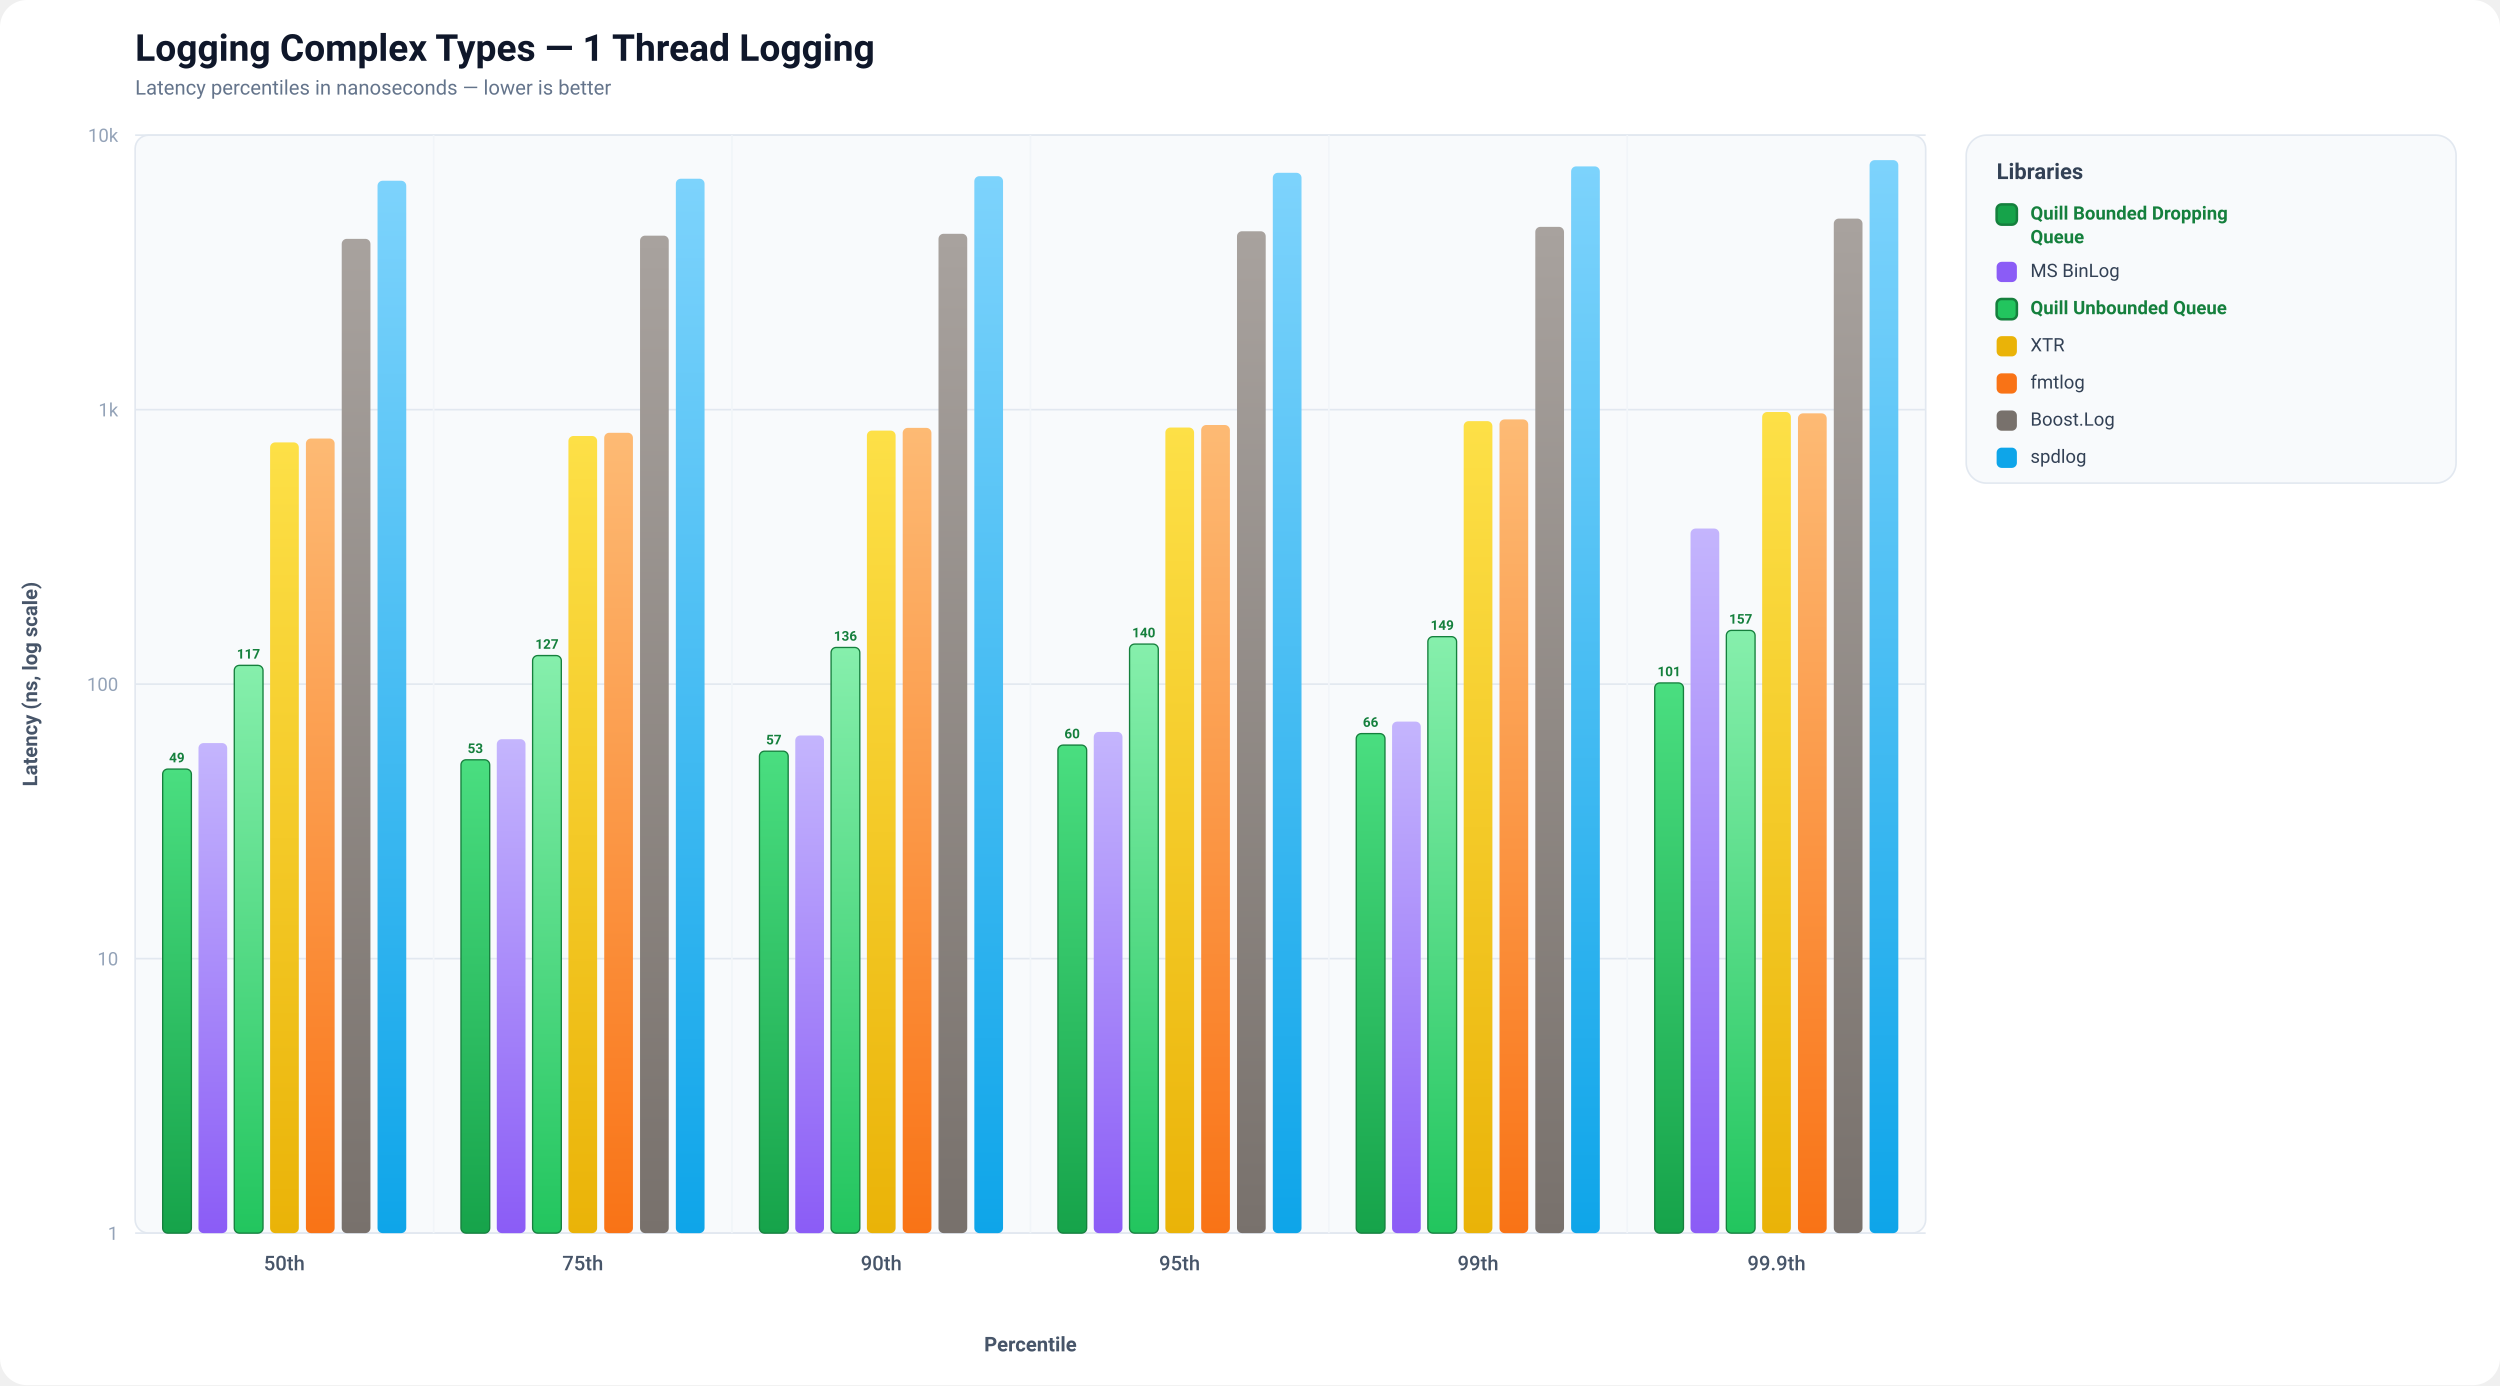
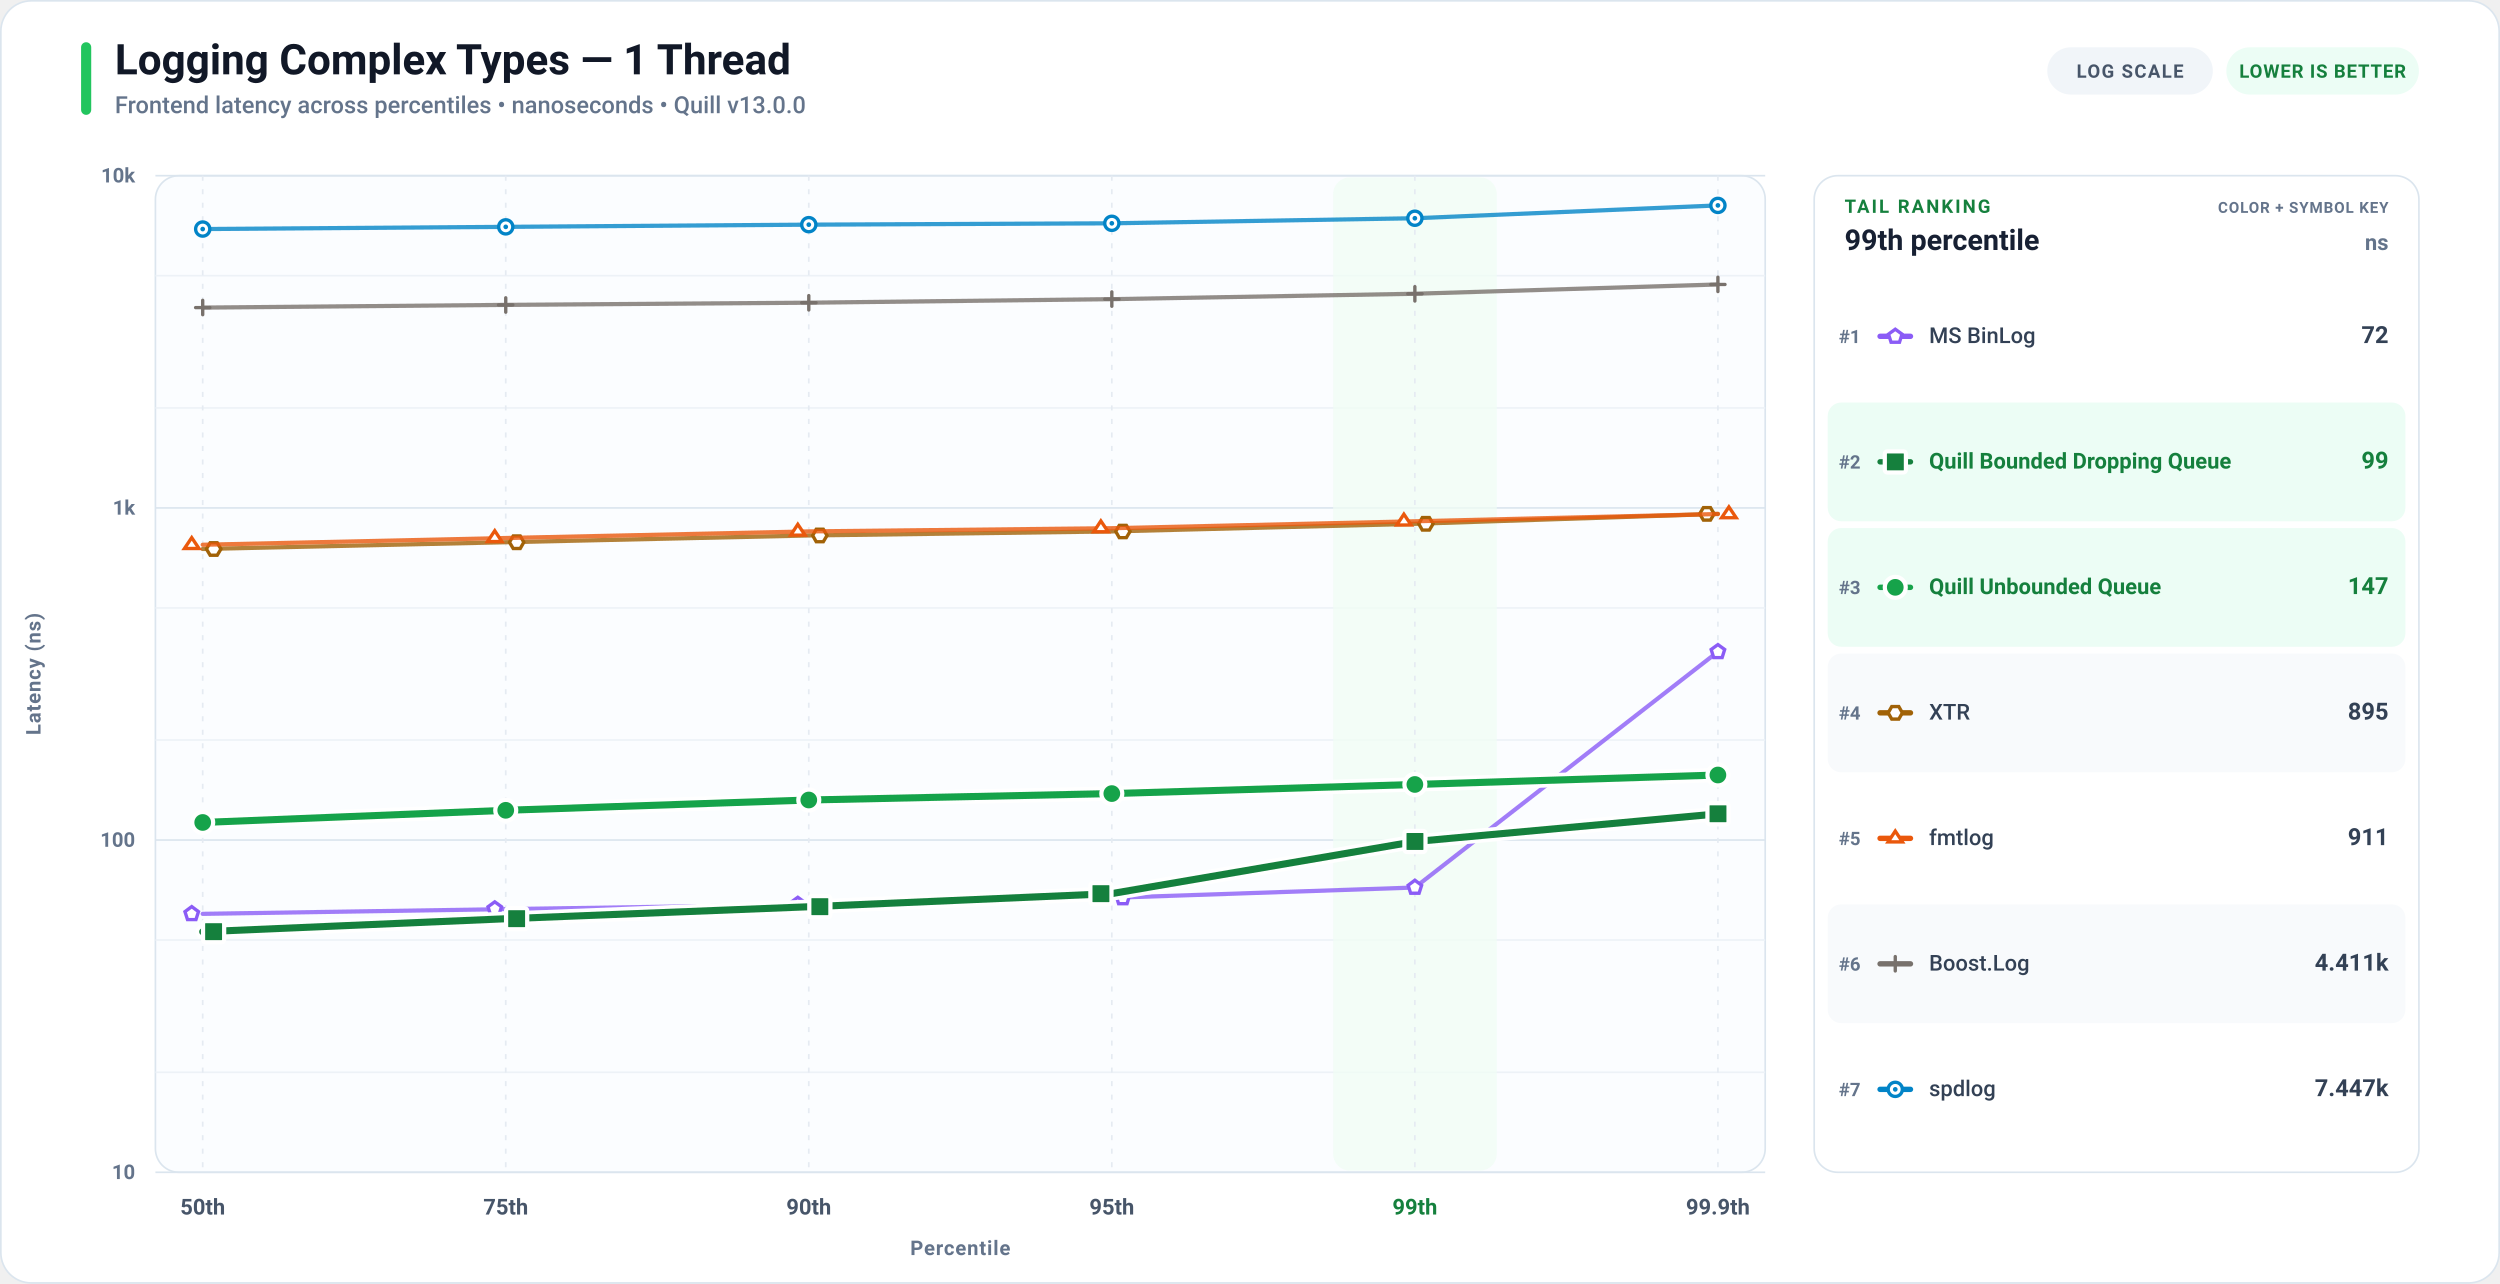
- <svg xmlns="http://www.w3.org/2000/svg" width="1480" height="820" viewBox="0 0 1480 820">
-   <defs>
-     <linearGradient id="grad_Quill_Bounded_Dropping_Queue" x1="0" y1="0" x2="0" y2="1">
-       <stop offset="0%" stop-color="#4ade80" />
-       <stop offset="100%" stop-color="#16a34a" />
-     </linearGradient>
-     <linearGradient id="grad_MS_BinLog" x1="0" y1="0" x2="0" y2="1">
-       <stop offset="0%" stop-color="#c4b5fd" />
-       <stop offset="100%" stop-color="#8b5cf6" />
-     </linearGradient>
-     <linearGradient id="grad_Quill_Unbounded_Queue" x1="0" y1="0" x2="0" y2="1">
-       <stop offset="0%" stop-color="#86efac" />
-       <stop offset="100%" stop-color="#22c55e" />
-     </linearGradient>
-     <linearGradient id="grad_XTR" x1="0" y1="0" x2="0" y2="1">
-       <stop offset="0%" stop-color="#fde047" />
-       <stop offset="100%" stop-color="#eab308" />
-     </linearGradient>
-     <linearGradient id="grad_fmtlog" x1="0" y1="0" x2="0" y2="1">
-       <stop offset="0%" stop-color="#fdba74" />
-       <stop offset="100%" stop-color="#f97316" />
-     </linearGradient>
-     <linearGradient id="grad_Boost_Log" x1="0" y1="0" x2="0" y2="1">
-       <stop offset="0%" stop-color="#a8a29e" />
-       <stop offset="100%" stop-color="#78716c" />
-     </linearGradient>
-     <linearGradient id="grad_spdlog" x1="0" y1="0" x2="0" y2="1">
-       <stop offset="0%" stop-color="#7dd3fc" />
-       <stop offset="100%" stop-color="#0ea5e9" />
-     </linearGradient>
-   </defs>
-   <rect width="100%" height="100%" fill="#ffffff" rx="16" />
-   <text x="80.0" y="36.0" font-family="-apple-system, BlinkMacSystemFont, Segoe UI, Roboto, Helvetica Neue, Arial, sans-serif" font-size="22" font-weight="700" text-anchor="start" fill="#0f172a">Logging Complex Types — 1 Thread Logging</text>
-   <text x="80.0" y="56.0" font-family="-apple-system, BlinkMacSystemFont, Segoe UI, Roboto, Helvetica Neue, Arial, sans-serif" font-size="12" font-weight="400" text-anchor="start" fill="#64748b">Latency percentiles in nanoseconds — lower is better</text>
-   <rect x="80" y="80" width="1060" height="650" rx="8" fill="#f8fafc" stroke="#e2e8f0" stroke-width="1" />
-   <line x1="80" y1="730.0" x2="1140" y2="730.0" stroke="#e2e8f0" stroke-width="1" />
-   <text x="70.0" y="734.0" font-family="-apple-system, BlinkMacSystemFont, Segoe UI, Roboto, Helvetica Neue, Arial, sans-serif" font-size="11" font-weight="400" text-anchor="end" fill="#94a3b8">1</text>
-   <line x1="80" y1="567.5" x2="1140" y2="567.5" stroke="#e2e8f0" stroke-width="1" />
-   <text x="70.0" y="571.5" font-family="-apple-system, BlinkMacSystemFont, Segoe UI, Roboto, Helvetica Neue, Arial, sans-serif" font-size="11" font-weight="400" text-anchor="end" fill="#94a3b8">10</text>
-   <line x1="80" y1="405.0" x2="1140" y2="405.0" stroke="#e2e8f0" stroke-width="1" />
-   <text x="70.0" y="409.0" font-family="-apple-system, BlinkMacSystemFont, Segoe UI, Roboto, Helvetica Neue, Arial, sans-serif" font-size="11" font-weight="400" text-anchor="end" fill="#94a3b8">100</text>
-   <line x1="80" y1="242.5" x2="1140" y2="242.5" stroke="#e2e8f0" stroke-width="1" />
-   <text x="70.0" y="246.5" font-family="-apple-system, BlinkMacSystemFont, Segoe UI, Roboto, Helvetica Neue, Arial, sans-serif" font-size="11" font-weight="400" text-anchor="end" fill="#94a3b8">1k</text>
-   <line x1="80" y1="80.0" x2="1140" y2="80.0" stroke="#e2e8f0" stroke-width="1" />
-   <text x="70.0" y="84.0" font-family="-apple-system, BlinkMacSystemFont, Segoe UI, Roboto, Helvetica Neue, Arial, sans-serif" font-size="11" font-weight="400" text-anchor="end" fill="#94a3b8">10k</text>
-   <text x="168.3" y="752.0" font-family="-apple-system, BlinkMacSystemFont, Segoe UI, Roboto, Helvetica Neue, Arial, sans-serif" font-size="12" font-weight="500" text-anchor="middle" fill="#475569">50th</text>
-   <rect x="96.3" y="455.3" width="17.0" height="274.7" rx="3" fill="url(#grad_Quill_Bounded_Dropping_Queue)" stroke="#15803d" stroke-width="0.8" />
-   <rect x="117.5" y="439.9" width="17.0" height="290.1" rx="3" fill="url(#grad_MS_BinLog)" />
-   <rect x="138.7" y="393.9" width="17.0" height="336.1" rx="3" fill="url(#grad_Quill_Unbounded_Queue)" stroke="#15803d" stroke-width="0.8" />
-   <rect x="159.9" y="261.9" width="17.0" height="468.1" rx="3" fill="url(#grad_XTR)" />
-   <rect x="181.1" y="259.6" width="17.0" height="470.4" rx="3" fill="url(#grad_fmtlog)" />
-   <rect x="202.3" y="141.4" width="17.0" height="588.6" rx="3" fill="url(#grad_Boost_Log)" />
-   <rect x="223.5" y="107.0" width="17.0" height="623.0" rx="3" fill="url(#grad_spdlog)" />
-   <line x1="256.7" y1="80" x2="256.7" y2="730" stroke="#f1f5f9" stroke-width="1" />
-   <text x="345.0" y="752.0" font-family="-apple-system, BlinkMacSystemFont, Segoe UI, Roboto, Helvetica Neue, Arial, sans-serif" font-size="12" font-weight="500" text-anchor="middle" fill="#475569">75th</text>
-   <rect x="272.9" y="449.8" width="17.0" height="280.2" rx="3" fill="url(#grad_Quill_Bounded_Dropping_Queue)" stroke="#15803d" stroke-width="0.8" />
-   <rect x="294.1" y="437.6" width="17.0" height="292.4" rx="3" fill="url(#grad_MS_BinLog)" />
-   <rect x="315.3" y="388.1" width="17.0" height="341.9" rx="3" fill="url(#grad_Quill_Unbounded_Queue)" stroke="#15803d" stroke-width="0.8" />
-   <rect x="336.5" y="258.1" width="17.0" height="471.9" rx="3" fill="url(#grad_XTR)" />
-   <rect x="357.7" y="256.2" width="17.0" height="473.8" rx="3" fill="url(#grad_fmtlog)" />
-   <rect x="378.9" y="139.5" width="17.0" height="590.5" rx="3" fill="url(#grad_Boost_Log)" />
-   <rect x="400.1" y="105.8" width="17.0" height="624.2" rx="3" fill="url(#grad_spdlog)" />
-   <line x1="433.3" y1="80" x2="433.3" y2="730" stroke="#f1f5f9" stroke-width="1" />
-   <text x="521.7" y="752.0" font-family="-apple-system, BlinkMacSystemFont, Segoe UI, Roboto, Helvetica Neue, Arial, sans-serif" font-size="12" font-weight="500" text-anchor="middle" fill="#475569">90th</text>
-   <rect x="449.6" y="444.7" width="17.0" height="285.3" rx="3" fill="url(#grad_Quill_Bounded_Dropping_Queue)" stroke="#15803d" stroke-width="0.8" />
-   <rect x="470.8" y="435.4" width="17.0" height="294.6" rx="3" fill="url(#grad_MS_BinLog)" />
-   <rect x="492.0" y="383.3" width="17.0" height="346.7" rx="3" fill="url(#grad_Quill_Unbounded_Queue)" stroke="#15803d" stroke-width="0.8" />
-   <rect x="513.2" y="254.9" width="17.0" height="475.1" rx="3" fill="url(#grad_XTR)" />
-   <rect x="534.4" y="253.3" width="17.0" height="476.7" rx="3" fill="url(#grad_fmtlog)" />
-   <rect x="555.6" y="138.4" width="17.0" height="591.6" rx="3" fill="url(#grad_Boost_Log)" />
-   <rect x="576.8" y="104.3" width="17.0" height="625.7" rx="3" fill="url(#grad_spdlog)" />
-   <line x1="610.0" y1="80" x2="610.0" y2="730" stroke="#f1f5f9" stroke-width="1" />
-   <text x="698.3" y="752.0" font-family="-apple-system, BlinkMacSystemFont, Segoe UI, Roboto, Helvetica Neue, Arial, sans-serif" font-size="12" font-weight="500" text-anchor="middle" fill="#475569">95th</text>
-   <rect x="626.3" y="441.1" width="17.0" height="288.9" rx="3" fill="url(#grad_Quill_Bounded_Dropping_Queue)" stroke="#15803d" stroke-width="0.8" />
-   <rect x="647.5" y="433.3" width="17.0" height="296.7" rx="3" fill="url(#grad_MS_BinLog)" />
-   <rect x="668.7" y="381.3" width="17.0" height="348.7" rx="3" fill="url(#grad_Quill_Unbounded_Queue)" stroke="#15803d" stroke-width="0.8" />
-   <rect x="689.9" y="253.1" width="17.0" height="476.9" rx="3" fill="url(#grad_XTR)" />
-   <rect x="711.1" y="251.6" width="17.0" height="478.4" rx="3" fill="url(#grad_fmtlog)" />
-   <rect x="732.3" y="136.9" width="17.0" height="593.1" rx="3" fill="url(#grad_Boost_Log)" />
-   <rect x="753.5" y="102.3" width="17.0" height="627.7" rx="3" fill="url(#grad_spdlog)" />
-   <line x1="786.7" y1="80" x2="786.7" y2="730" stroke="#f1f5f9" stroke-width="1" />
-   <text x="875.0" y="752.0" font-family="-apple-system, BlinkMacSystemFont, Segoe UI, Roboto, Helvetica Neue, Arial, sans-serif" font-size="12" font-weight="500" text-anchor="middle" fill="#475569">99th</text>
-   <rect x="802.9" y="434.3" width="17.0" height="295.7" rx="3" fill="url(#grad_Quill_Bounded_Dropping_Queue)" stroke="#15803d" stroke-width="0.8" />
-   <rect x="824.1" y="427.2" width="17.0" height="302.8" rx="3" fill="url(#grad_MS_BinLog)" />
-   <rect x="845.3" y="376.9" width="17.0" height="353.1" rx="3" fill="url(#grad_Quill_Unbounded_Queue)" stroke="#15803d" stroke-width="0.8" />
-   <rect x="866.5" y="249.3" width="17.0" height="480.7" rx="3" fill="url(#grad_XTR)" />
-   <rect x="887.7" y="248.3" width="17.0" height="481.7" rx="3" fill="url(#grad_fmtlog)" />
-   <rect x="908.9" y="134.3" width="17.0" height="595.7" rx="3" fill="url(#grad_Boost_Log)" />
-   <rect x="930.1" y="98.5" width="17.0" height="631.5" rx="3" fill="url(#grad_spdlog)" />
-   <line x1="963.3" y1="80" x2="963.3" y2="730" stroke="#f1f5f9" stroke-width="1" />
-   <text x="1051.7" y="752.0" font-family="-apple-system, BlinkMacSystemFont, Segoe UI, Roboto, Helvetica Neue, Arial, sans-serif" font-size="12" font-weight="500" text-anchor="middle" fill="#475569">99.9th</text>
-   <rect x="979.6" y="404.3" width="17.0" height="325.7" rx="3" fill="url(#grad_Quill_Bounded_Dropping_Queue)" stroke="#15803d" stroke-width="0.8" />
-   <rect x="1000.8" y="312.9" width="17.0" height="417.1" rx="3" fill="url(#grad_MS_BinLog)" />
-   <rect x="1022.0" y="373.2" width="17.0" height="356.8" rx="3" fill="url(#grad_Quill_Unbounded_Queue)" stroke="#15803d" stroke-width="0.8" />
-   <rect x="1043.2" y="243.9" width="17.0" height="486.1" rx="3" fill="url(#grad_XTR)" />
-   <rect x="1064.4" y="244.7" width="17.0" height="485.3" rx="3" fill="url(#grad_fmtlog)" />
-   <rect x="1085.6" y="129.4" width="17.0" height="600.6" rx="3" fill="url(#grad_Boost_Log)" />
-   <rect x="1106.8" y="94.8" width="17.0" height="635.2" rx="3" fill="url(#grad_spdlog)" />
-   <text x="104.7" y="451.3" font-family="-apple-system, BlinkMacSystemFont, Segoe UI, Roboto, Helvetica Neue, Arial, sans-serif" font-size="8" font-weight="700" text-anchor="middle" fill="#15803d">49</text>
-   <text x="147.1" y="389.9" font-family="-apple-system, BlinkMacSystemFont, Segoe UI, Roboto, Helvetica Neue, Arial, sans-serif" font-size="8" font-weight="700" text-anchor="middle" fill="#15803d">117</text>
-   <text x="281.4" y="445.8" font-family="-apple-system, BlinkMacSystemFont, Segoe UI, Roboto, Helvetica Neue, Arial, sans-serif" font-size="8" font-weight="700" text-anchor="middle" fill="#15803d">53</text>
-   <text x="323.8" y="384.1" font-family="-apple-system, BlinkMacSystemFont, Segoe UI, Roboto, Helvetica Neue, Arial, sans-serif" font-size="8" font-weight="700" text-anchor="middle" fill="#15803d">127</text>
-   <text x="458.1" y="440.7" font-family="-apple-system, BlinkMacSystemFont, Segoe UI, Roboto, Helvetica Neue, Arial, sans-serif" font-size="8" font-weight="700" text-anchor="middle" fill="#15803d">57</text>
-   <text x="500.5" y="379.3" font-family="-apple-system, BlinkMacSystemFont, Segoe UI, Roboto, Helvetica Neue, Arial, sans-serif" font-size="8" font-weight="700" text-anchor="middle" fill="#15803d">136</text>
-   <text x="634.7" y="437.1" font-family="-apple-system, BlinkMacSystemFont, Segoe UI, Roboto, Helvetica Neue, Arial, sans-serif" font-size="8" font-weight="700" text-anchor="middle" fill="#15803d">60</text>
-   <text x="677.1" y="377.3" font-family="-apple-system, BlinkMacSystemFont, Segoe UI, Roboto, Helvetica Neue, Arial, sans-serif" font-size="8" font-weight="700" text-anchor="middle" fill="#15803d">140</text>
-   <text x="811.4" y="430.3" font-family="-apple-system, BlinkMacSystemFont, Segoe UI, Roboto, Helvetica Neue, Arial, sans-serif" font-size="8" font-weight="700" text-anchor="middle" fill="#15803d">66</text>
-   <text x="853.8" y="372.9" font-family="-apple-system, BlinkMacSystemFont, Segoe UI, Roboto, Helvetica Neue, Arial, sans-serif" font-size="8" font-weight="700" text-anchor="middle" fill="#15803d">149</text>
-   <text x="988.1" y="400.3" font-family="-apple-system, BlinkMacSystemFont, Segoe UI, Roboto, Helvetica Neue, Arial, sans-serif" font-size="8" font-weight="700" text-anchor="middle" fill="#15803d">101</text>
-   <text x="1030.5" y="369.2" font-family="-apple-system, BlinkMacSystemFont, Segoe UI, Roboto, Helvetica Neue, Arial, sans-serif" font-size="8" font-weight="700" text-anchor="middle" fill="#15803d">157</text>
-   <text x="610.0" y="800.0" font-family="-apple-system, BlinkMacSystemFont, Segoe UI, Roboto, Helvetica Neue, Arial, sans-serif" font-size="12" font-weight="600" text-anchor="middle" fill="#475569">Percentile</text>
-   <text x="22.0" y="405.0" font-family="-apple-system, BlinkMacSystemFont, Segoe UI, Roboto, Helvetica Neue, Arial, sans-serif" font-size="12" font-weight="600" text-anchor="middle" fill="#475569" transform="rotate(-90 22 405.0)">Latency (ns, log scale)</text>
-   <rect x="1164.0" y="80.0" width="290" height="206" rx="12" fill="#f8fafc" stroke="#e2e8f0" stroke-width="1" />
-   <text x="1182.0" y="106.0" font-family="-apple-system, BlinkMacSystemFont, Segoe UI, Roboto, Helvetica Neue, Arial, sans-serif" font-size="13" font-weight="700" text-anchor="start" fill="#334155">Libraries</text>
-   <rect x="1182.0" y="121.0" width="12" height="12" rx="3" fill="#16a34a" stroke="#15803d" stroke-width="1.5" />
-   <text x="1202.0" y="130.0" font-family="-apple-system, BlinkMacSystemFont, Segoe UI, Roboto, Helvetica Neue, Arial, sans-serif" font-size="11" font-weight="600" text-anchor="start" fill="#15803d">Quill Bounded Dropping</text>
-   <text x="1202.0" y="144.0" font-family="-apple-system, BlinkMacSystemFont, Segoe UI, Roboto, Helvetica Neue, Arial, sans-serif" font-size="11" font-weight="600" text-anchor="start" fill="#15803d">Queue</text>
-   <rect x="1182.0" y="155.0" width="12" height="12" rx="3" fill="#8b5cf6" />
-   <text x="1202.0" y="164.0" font-family="-apple-system, BlinkMacSystemFont, Segoe UI, Roboto, Helvetica Neue, Arial, sans-serif" font-size="11" font-weight="400" text-anchor="start" fill="#334155">MS BinLog</text>
-   <rect x="1182.0" y="177.0" width="12" height="12" rx="3" fill="#22c55e" stroke="#15803d" stroke-width="1.5" />
-   <text x="1202.0" y="186.0" font-family="-apple-system, BlinkMacSystemFont, Segoe UI, Roboto, Helvetica Neue, Arial, sans-serif" font-size="11" font-weight="600" text-anchor="start" fill="#15803d">Quill Unbounded Queue</text>
-   <rect x="1182.0" y="199.0" width="12" height="12" rx="3" fill="#eab308" />
-   <text x="1202.0" y="208.0" font-family="-apple-system, BlinkMacSystemFont, Segoe UI, Roboto, Helvetica Neue, Arial, sans-serif" font-size="11" font-weight="400" text-anchor="start" fill="#334155">XTR</text>
-   <rect x="1182.0" y="221.0" width="12" height="12" rx="3" fill="#f97316" />
-   <text x="1202.0" y="230.0" font-family="-apple-system, BlinkMacSystemFont, Segoe UI, Roboto, Helvetica Neue, Arial, sans-serif" font-size="11" font-weight="400" text-anchor="start" fill="#334155">fmtlog</text>
-   <rect x="1182.0" y="243.0" width="12" height="12" rx="3" fill="#78716c" />
-   <text x="1202.0" y="252.0" font-family="-apple-system, BlinkMacSystemFont, Segoe UI, Roboto, Helvetica Neue, Arial, sans-serif" font-size="11" font-weight="400" text-anchor="start" fill="#334155">Boost.Log</text>
-   <rect x="1182.0" y="265.0" width="12" height="12" rx="3" fill="#0ea5e9" />
-   <text x="1202.0" y="274.0" font-family="-apple-system, BlinkMacSystemFont, Segoe UI, Roboto, Helvetica Neue, Arial, sans-serif" font-size="11" font-weight="400" text-anchor="start" fill="#334155">spdlog</text>
+ <svg xmlns="http://www.w3.org/2000/svg" width="1480" height="760" viewBox="0 0 1480 760" role="img" aria-labelledby="vector_1_thread_logging_title vector_1_thread_logging_desc">
+   <rect x="0.5" y="0.5" width="1479" height="759" rx="18" fill="#ffffff" stroke="#dbe5ee" />
+   <rect x="48" y="25" width="6" height="43" rx="3" fill="#22c55e" />
+   <text x="68.0" y="44.0" font-family="-apple-system, BlinkMacSystemFont, Segoe UI, Roboto, Helvetica Neue, Arial, sans-serif" font-size="25" font-weight="700" text-anchor="start" fill="#111827">Logging Complex Types — 1 Thread</text>
+   <text x="68.0" y="67.0" font-family="-apple-system, BlinkMacSystemFont, Segoe UI, Roboto, Helvetica Neue, Arial, sans-serif" font-size="14" font-weight="500" text-anchor="start" fill="#64748b">Frontend latency across percentiles • nanoseconds • Quill v13.0.0</text>
+   <rect x="1212" y="28" width="98" height="28" rx="14" fill="#f1f5f9" />
+   <text x="1261.0" y="46.0" font-family="-apple-system, BlinkMacSystemFont, Segoe UI, Roboto, Helvetica Neue, Arial, sans-serif" font-size="11" font-weight="700" text-anchor="middle" fill="#475569" letter-spacing="0.8">LOG SCALE</text>
+   <rect x="1318" y="28" width="114" height="28" rx="14" fill="#ecfdf5" />
+   <text x="1375.0" y="46.0" font-family="-apple-system, BlinkMacSystemFont, Segoe UI, Roboto, Helvetica Neue, Arial, sans-serif" font-size="11" font-weight="700" text-anchor="middle" fill="#15803d" letter-spacing="0.5">LOWER IS BETTER</text>
+   <rect x="92" y="104" width="953" height="590" rx="14" fill="#fbfdff" stroke="#dbe5ee" />
+   <line x1="92" y1="634.8" x2="1045" y2="634.8" stroke="#edf2f7" stroke-width="1" />
+   <line x1="92" y1="556.5" x2="1045" y2="556.5" stroke="#edf2f7" stroke-width="1" />
+   <line x1="92" y1="438.1" x2="1045" y2="438.1" stroke="#edf2f7" stroke-width="1" />
+   <line x1="92" y1="359.9" x2="1045" y2="359.9" stroke="#edf2f7" stroke-width="1" />
+   <line x1="92" y1="241.5" x2="1045" y2="241.5" stroke="#edf2f7" stroke-width="1" />
+   <line x1="92" y1="163.2" x2="1045" y2="163.2" stroke="#edf2f7" stroke-width="1" />
+   <line x1="92" y1="694.0" x2="1045" y2="694.0" stroke="#dbe5ee" stroke-width="1" />
+   <text x="80.0" y="698.0" font-family="-apple-system, BlinkMacSystemFont, Segoe UI, Roboto, Helvetica Neue, Arial, sans-serif" font-size="12" font-weight="600" text-anchor="end" fill="#64748b">10</text>
+   <line x1="92" y1="497.3" x2="1045" y2="497.3" stroke="#dbe5ee" stroke-width="1" />
+   <text x="80.0" y="501.3" font-family="-apple-system, BlinkMacSystemFont, Segoe UI, Roboto, Helvetica Neue, Arial, sans-serif" font-size="12" font-weight="600" text-anchor="end" fill="#64748b">100</text>
+   <line x1="92" y1="300.7" x2="1045" y2="300.7" stroke="#dbe5ee" stroke-width="1" />
+   <text x="80.0" y="304.7" font-family="-apple-system, BlinkMacSystemFont, Segoe UI, Roboto, Helvetica Neue, Arial, sans-serif" font-size="12" font-weight="600" text-anchor="end" fill="#64748b">1k</text>
+   <line x1="92" y1="104.0" x2="1045" y2="104.0" stroke="#dbe5ee" stroke-width="1" />
+   <text x="80.0" y="108.0" font-family="-apple-system, BlinkMacSystemFont, Segoe UI, Roboto, Helvetica Neue, Arial, sans-serif" font-size="12" font-weight="600" text-anchor="end" fill="#64748b">10k</text>
+   <rect x="789.2" y="105" width="96.9" height="588" rx="10" fill="#f0fdf4" opacity="0.72" />
+   <line x1="120.0" y1="104" x2="120.0" y2="694" stroke="#e5ebf2" stroke-width="1" stroke-dasharray="3 5" />
+   <text x="120.0" y="719.0" font-family="-apple-system, BlinkMacSystemFont, Segoe UI, Roboto, Helvetica Neue, Arial, sans-serif" font-size="13" font-weight="600" text-anchor="middle" fill="#475569">50th</text>
+   <line x1="299.4" y1="104" x2="299.4" y2="694" stroke="#e5ebf2" stroke-width="1" stroke-dasharray="3 5" />
+   <text x="299.4" y="719.0" font-family="-apple-system, BlinkMacSystemFont, Segoe UI, Roboto, Helvetica Neue, Arial, sans-serif" font-size="13" font-weight="600" text-anchor="middle" fill="#475569">75th</text>
+   <line x1="478.8" y1="104" x2="478.8" y2="694" stroke="#e5ebf2" stroke-width="1" stroke-dasharray="3 5" />
+   <text x="478.8" y="719.0" font-family="-apple-system, BlinkMacSystemFont, Segoe UI, Roboto, Helvetica Neue, Arial, sans-serif" font-size="13" font-weight="600" text-anchor="middle" fill="#475569">90th</text>
+   <line x1="658.2" y1="104" x2="658.2" y2="694" stroke="#e5ebf2" stroke-width="1" stroke-dasharray="3 5" />
+   <text x="658.2" y="719.0" font-family="-apple-system, BlinkMacSystemFont, Segoe UI, Roboto, Helvetica Neue, Arial, sans-serif" font-size="13" font-weight="600" text-anchor="middle" fill="#475569">95th</text>
+   <line x1="837.6" y1="104" x2="837.6" y2="694" stroke="#e5ebf2" stroke-width="1" stroke-dasharray="3 5" />
+   <text x="837.6" y="719.0" font-family="-apple-system, BlinkMacSystemFont, Segoe UI, Roboto, Helvetica Neue, Arial, sans-serif" font-size="13" font-weight="700" text-anchor="middle" fill="#15803d">99th</text>
+   <line x1="1017.0" y1="104" x2="1017.0" y2="694" stroke="#e5ebf2" stroke-width="1" stroke-dasharray="3 5" />
+   <text x="1017.0" y="719.0" font-family="-apple-system, BlinkMacSystemFont, Segoe UI, Roboto, Helvetica Neue, Arial, sans-serif" font-size="13" font-weight="600" text-anchor="middle" fill="#475569">99.9th</text>
+   <polyline points="120.0,541.0 299.4,538.2 478.8,535.5 658.2,531.5 837.6,525.4 1017.0,385.8" fill="none" stroke="#8b5cf6" stroke-width="2.5" opacity="0.8" stroke-linecap="round" stroke-linejoin="round" />
+   <polygon points="113.5,536.7 117.5,539.7 116.0,544.4 111.0,544.4 109.5,539.7" fill="#ffffff" stroke="#8b5cf6" stroke-width="2.0" />
+   <polygon points="292.9,533.9 296.9,536.8 295.4,541.6 290.4,541.6 288.9,536.8" fill="#ffffff" stroke="#8b5cf6" stroke-width="2.0" />
+   <polygon points="472.3,531.2 476.3,534.1 474.8,538.9 469.8,538.9 468.3,534.1" fill="#ffffff" stroke="#8b5cf6" stroke-width="2.0" />
+   <polygon points="664.7,527.3 668.7,530.2 667.2,535.0 662.2,535.0 660.7,530.2" fill="#ffffff" stroke="#8b5cf6" stroke-width="2.0" />
+   <polygon points="837.6,521.1 841.6,524.1 840.1,528.8 835.1,528.8 833.6,524.1" fill="#ffffff" stroke="#8b5cf6" stroke-width="2.0" />
+   <polygon points="1017.0,381.6 1021.0,384.5 1019.5,389.3 1014.5,389.3 1013.0,384.5" fill="#ffffff" stroke="#8b5cf6" stroke-width="2.0" />
+   <polyline points="120.0,325.0 299.4,321.0 478.8,317.0 658.2,314.6 837.6,310.1 1017.0,304.2" fill="none" stroke="#a16207" stroke-width="2.5" opacity="0.8" stroke-linecap="round" stroke-linejoin="round" />
+   <path d="M 122.2 325.0 L 124.4 321.3 L 128.6 321.3 L 130.8 325.0 L 128.6 328.7 L 124.4 328.7 Z" fill="#ffffff" stroke="#a16207" stroke-width="2.0" />
+   <path d="M 301.6 321.0 L 303.8 317.3 L 308.0 317.3 L 310.1 321.0 L 308.0 324.7 L 303.8 324.7 Z" fill="#ffffff" stroke="#a16207" stroke-width="2.0" />
+   <path d="M 481.1 317.0 L 483.2 313.3 L 487.4 313.3 L 489.6 317.0 L 487.4 320.7 L 483.2 320.7 Z" fill="#ffffff" stroke="#a16207" stroke-width="2.0" />
+   <path d="M 660.5 314.6 L 662.6 311.0 L 666.8 311.0 L 669.0 314.6 L 666.8 318.3 L 662.6 318.3 Z" fill="#ffffff" stroke="#a16207" stroke-width="2.0" />
+   <path d="M 839.9 310.1 L 842.0 306.4 L 846.2 306.4 L 848.4 310.1 L 846.2 313.8 L 842.0 313.8 Z" fill="#ffffff" stroke="#a16207" stroke-width="2.0" />
+   <path d="M 1006.2 304.2 L 1008.4 300.5 L 1012.6 300.5 L 1014.8 304.2 L 1012.6 307.9 L 1008.4 307.9 Z" fill="#ffffff" stroke="#a16207" stroke-width="2.0" />
+   <polyline points="120.0,322.5 299.4,318.5 478.8,314.6 658.2,312.7 837.6,308.6 1017.0,304.3" fill="none" stroke="#ea580c" stroke-width="2.5" opacity="0.8" stroke-linecap="round" stroke-linejoin="round" />
+   <path d="M 113.5 318.3 L 117.8 324.7 L 109.2 324.7 Z" fill="#ffffff" stroke="#ea580c" stroke-width="2.0" />
+   <path d="M 292.9 314.2 L 297.1 320.6 L 288.6 320.6 Z" fill="#ffffff" stroke="#ea580c" stroke-width="2.0" />
+   <path d="M 472.3 310.4 L 476.6 316.8 L 468.1 316.8 Z" fill="#ffffff" stroke="#ea580c" stroke-width="2.0" />
+   <path d="M 651.7 308.4 L 656.0 314.8 L 647.5 314.8 Z" fill="#ffffff" stroke="#ea580c" stroke-width="2.0" />
+   <path d="M 831.1 304.4 L 835.4 310.8 L 826.9 310.8 Z" fill="#ffffff" stroke="#ea580c" stroke-width="2.0" />
+   <path d="M 1023.5 300.1 L 1027.8 306.5 L 1019.2 306.5 Z" fill="#ffffff" stroke="#ea580c" stroke-width="2.0" />
+   <polyline points="120.0,182.1 299.4,180.5 478.8,179.2 658.2,177.1 837.6,173.9 1017.0,168.4" fill="none" stroke="#78716c" stroke-width="2.5" opacity="0.8" stroke-linecap="round" stroke-linejoin="round" />
+   <path d="M 115.8 182.1 L 124.2 182.1 M 120.0 177.8 L 120.0 186.3" fill="none" stroke="#78716c" stroke-width="2.0" stroke-linecap="round" />
+   <path d="M 295.1 180.5 L 303.6 180.5 M 299.4 176.3 L 299.4 184.8" fill="none" stroke="#78716c" stroke-width="2.0" stroke-linecap="round" />
+   <path d="M 474.6 179.2 L 483.1 179.2 M 478.8 175.0 L 478.8 183.5" fill="none" stroke="#78716c" stroke-width="2.0" stroke-linecap="round" />
+   <path d="M 654.0 177.1 L 662.5 177.1 M 658.2 172.8 L 658.2 181.3" fill="none" stroke="#78716c" stroke-width="2.0" stroke-linecap="round" />
+   <path d="M 833.4 173.9 L 841.9 173.9 M 837.6 169.7 L 837.6 178.2" fill="none" stroke="#78716c" stroke-width="2.0" stroke-linecap="round" />
+   <path d="M 1012.8 168.4 L 1021.2 168.4 M 1017.0 164.1 L 1017.0 172.6" fill="none" stroke="#78716c" stroke-width="2.0" stroke-linecap="round" />
+   <polyline points="120.0,135.6 299.4,134.3 478.8,133.0 658.2,132.2 837.6,129.2 1017.0,121.6" fill="none" stroke="#0284c7" stroke-width="2.5" opacity="0.8" stroke-linecap="round" stroke-linejoin="round" />
+   <g>
+     <circle cx="120.0" cy="135.6" r="4.2" fill="#ffffff" stroke="#0284c7" stroke-width="2.0" />
+     <circle cx="120.0" cy="135.6" r="1.4" fill="#0284c7" />
+   </g>
+   <g>
+     <circle cx="299.4" cy="134.3" r="4.2" fill="#ffffff" stroke="#0284c7" stroke-width="2.0" />
+     <circle cx="299.4" cy="134.3" r="1.4" fill="#0284c7" />
+   </g>
+   <g>
+     <circle cx="478.8" cy="133.0" r="4.2" fill="#ffffff" stroke="#0284c7" stroke-width="2.0" />
+     <circle cx="478.8" cy="133.0" r="1.4" fill="#0284c7" />
+   </g>
+   <g>
+     <circle cx="658.2" cy="132.2" r="4.2" fill="#ffffff" stroke="#0284c7" stroke-width="2.0" />
+     <circle cx="658.2" cy="132.2" r="1.4" fill="#0284c7" />
+   </g>
+   <g>
+     <circle cx="837.6" cy="129.2" r="4.2" fill="#ffffff" stroke="#0284c7" stroke-width="2.0" />
+     <circle cx="837.6" cy="129.2" r="1.4" fill="#0284c7" />
+   </g>
+   <g>
+     <circle cx="1017.0" cy="121.6" r="4.2" fill="#ffffff" stroke="#0284c7" stroke-width="2.0" />
+     <circle cx="1017.0" cy="121.6" r="1.4" fill="#0284c7" />
+   </g>
+   <polyline points="120.0,551.6 299.4,543.9 478.8,536.8 658.2,529.0 837.6,498.2 1017.0,481.8" fill="none" stroke="#ffffff" stroke-width="8.5" stroke-linecap="round" stroke-linejoin="round" />
+   <polyline points="120.0,551.6 299.4,543.9 478.8,536.8 658.2,529.0 837.6,498.2 1017.0,481.8" fill="none" stroke="#15803d" stroke-width="4.2" opacity="1" stroke-linecap="round" stroke-linejoin="round" />
+   <rect x="120.2" y="545.3" width="12.5" height="12.5" rx="1.5" fill="#15803d" stroke="#ffffff" stroke-width="2.5" />
+   <rect x="299.6" y="537.6" width="12.5" height="12.5" rx="1.5" fill="#15803d" stroke="#ffffff" stroke-width="2.5" />
+   <rect x="479.1" y="530.5" width="12.5" height="12.5" rx="1.5" fill="#15803d" stroke="#ffffff" stroke-width="2.5" />
+   <rect x="645.5" y="522.8" width="12.5" height="12.5" rx="1.5" fill="#15803d" stroke="#ffffff" stroke-width="2.5" />
+   <rect x="831.4" y="491.9" width="12.5" height="12.5" rx="1.5" fill="#15803d" stroke="#ffffff" stroke-width="2.5" />
+   <rect x="1010.8" y="475.5" width="12.5" height="12.5" rx="1.5" fill="#15803d" stroke="#ffffff" stroke-width="2.5" />
+   <polyline points="120.0,486.9 299.4,479.7 478.8,473.6 658.2,469.8 837.6,464.4 1017.0,458.8" fill="none" stroke="#ffffff" stroke-width="8.5" stroke-linecap="round" stroke-linejoin="round" />
+   <polyline points="120.0,486.9 299.4,479.7 478.8,473.6 658.2,469.8 837.6,464.4 1017.0,458.8" fill="none" stroke="#16a34a" stroke-width="4.2" opacity="1" stroke-linecap="round" stroke-linejoin="round" />
+   <circle cx="120.0" cy="486.9" r="6.2" fill="#16a34a" stroke="#ffffff" stroke-width="2.5" />
+   <circle cx="299.4" cy="479.7" r="6.2" fill="#16a34a" stroke="#ffffff" stroke-width="2.5" />
+   <circle cx="478.8" cy="473.6" r="6.2" fill="#16a34a" stroke="#ffffff" stroke-width="2.5" />
+   <circle cx="658.2" cy="469.8" r="6.2" fill="#16a34a" stroke="#ffffff" stroke-width="2.5" />
+   <circle cx="837.6" cy="464.4" r="6.2" fill="#16a34a" stroke="#ffffff" stroke-width="2.5" />
+   <circle cx="1017.0" cy="458.8" r="6.2" fill="#16a34a" stroke="#ffffff" stroke-width="2.5" />
+   <text x="568.5" y="743.0" font-family="-apple-system, BlinkMacSystemFont, Segoe UI, Roboto, Helvetica Neue, Arial, sans-serif" font-size="12" font-weight="700" text-anchor="middle" fill="#64748b" letter-spacing="0.5">Percentile</text>
+   <text x="24.0" y="399.0" font-family="-apple-system, BlinkMacSystemFont, Segoe UI, Roboto, Helvetica Neue, Arial, sans-serif" font-size="12" font-weight="700" text-anchor="middle" fill="#64748b" transform="rotate(-90 24 399.0)" letter-spacing="0.5">Latency (ns)</text>
+   <rect x="1074.0" y="104.0" width="358.0" height="590.0" rx="14" fill="#ffffff" stroke="#dbe5ee" stroke-width="1" />
+   <text x="1092.0" y="126.0" font-family="-apple-system, BlinkMacSystemFont, Segoe UI, Roboto, Helvetica Neue, Arial, sans-serif" font-size="11" font-weight="700" text-anchor="start" fill="#15803d" letter-spacing="1.2">TAIL RANKING</text>
+   <text x="1092.0" y="148.0" font-family="-apple-system, BlinkMacSystemFont, Segoe UI, Roboto, Helvetica Neue, Arial, sans-serif" font-size="17" font-weight="700" text-anchor="start" fill="#172033">99th percentile</text>
+   <text x="1414.0" y="148.0" font-family="-apple-system, BlinkMacSystemFont, Segoe UI, Roboto, Helvetica Neue, Arial, sans-serif" font-size="13" font-weight="600" text-anchor="end" fill="#64748b">ns</text>
+   <text x="1414.0" y="126.0" font-family="-apple-system, BlinkMacSystemFont, Segoe UI, Roboto, Helvetica Neue, Arial, sans-serif" font-size="9" font-weight="700" text-anchor="end" fill="#64748b" letter-spacing="0.5">COLOR + SYMBOL KEY</text>
+   <text x="1095.0" y="203.1" font-family="-apple-system, BlinkMacSystemFont, Segoe UI, Roboto, Helvetica Neue, Arial, sans-serif" font-size="11" font-weight="700" text-anchor="middle" fill="#64748b">#1</text>
+   <line x1="1113.0" y1="199.1" x2="1131.0" y2="199.1" stroke="#8b5cf6" stroke-width="3.2" stroke-linecap="round" />
+   <polygon points="1122.0,194.9 1126.0,197.8 1124.5,202.6 1119.5,202.6 1118.0,197.8" fill="#ffffff" stroke="#8b5cf6" stroke-width="2.0" />
+   <text x="1142.0" y="203.1" font-family="-apple-system, BlinkMacSystemFont, Segoe UI, Roboto, Helvetica Neue, Arial, sans-serif" font-size="13" font-weight="500" text-anchor="start" fill="#334155">MS BinLog</text>
+   <text x="1414.0" y="203.1" font-family="-apple-system, BlinkMacSystemFont, Segoe UI, Roboto, Helvetica Neue, Arial, sans-serif" font-size="14" font-weight="700" text-anchor="end" fill="#334155">72</text>
+   <rect x="1082.0" y="238.3" width="342.0" height="70.3" rx="8" fill="#ecfdf5" />
+   <text x="1095.0" y="277.4" font-family="-apple-system, BlinkMacSystemFont, Segoe UI, Roboto, Helvetica Neue, Arial, sans-serif" font-size="11" font-weight="700" text-anchor="middle" fill="#64748b">#2</text>
+   <line x1="1113.0" y1="273.4" x2="1131.0" y2="273.4" stroke="#15803d" stroke-width="3.2" stroke-linecap="round" />
+   <rect x="1115.8" y="267.2" width="12.5" height="12.5" rx="1.5" fill="#15803d" stroke="#ffffff" stroke-width="2.5" />
+   <text x="1142.0" y="277.4" font-family="-apple-system, BlinkMacSystemFont, Segoe UI, Roboto, Helvetica Neue, Arial, sans-serif" font-size="13" font-weight="700" text-anchor="start" fill="#15803d">Quill Bounded Dropping Queue</text>
+   <text x="1414.0" y="277.4" font-family="-apple-system, BlinkMacSystemFont, Segoe UI, Roboto, Helvetica Neue, Arial, sans-serif" font-size="14" font-weight="700" text-anchor="end" fill="#15803d">99</text>
+   <rect x="1082.0" y="312.6" width="342.0" height="70.3" rx="8" fill="#ecfdf5" />
+   <text x="1095.0" y="351.7" font-family="-apple-system, BlinkMacSystemFont, Segoe UI, Roboto, Helvetica Neue, Arial, sans-serif" font-size="11" font-weight="700" text-anchor="middle" fill="#64748b">#3</text>
+   <line x1="1113.0" y1="347.7" x2="1131.0" y2="347.7" stroke="#16a34a" stroke-width="3.2" stroke-linecap="round" />
+   <circle cx="1122.0" cy="347.7" r="6.2" fill="#16a34a" stroke="#ffffff" stroke-width="2.5" />
+   <text x="1142.0" y="351.7" font-family="-apple-system, BlinkMacSystemFont, Segoe UI, Roboto, Helvetica Neue, Arial, sans-serif" font-size="13" font-weight="700" text-anchor="start" fill="#15803d">Quill Unbounded Queue</text>
+   <text x="1414.0" y="351.7" font-family="-apple-system, BlinkMacSystemFont, Segoe UI, Roboto, Helvetica Neue, Arial, sans-serif" font-size="14" font-weight="700" text-anchor="end" fill="#15803d">147</text>
+   <rect x="1082.0" y="386.9" width="342.0" height="70.3" rx="8" fill="#f8fafc" />
+   <text x="1095.0" y="426.0" font-family="-apple-system, BlinkMacSystemFont, Segoe UI, Roboto, Helvetica Neue, Arial, sans-serif" font-size="11" font-weight="700" text-anchor="middle" fill="#64748b">#4</text>
+   <line x1="1113.0" y1="422.0" x2="1131.0" y2="422.0" stroke="#a16207" stroke-width="3.2" stroke-linecap="round" />
+   <path d="M 1117.8 422.0 L 1119.9 418.3 L 1124.1 418.3 L 1126.2 422.0 L 1124.1 425.7 L 1119.9 425.7 Z" fill="#ffffff" stroke="#a16207" stroke-width="2.0" />
+   <text x="1142.0" y="426.0" font-family="-apple-system, BlinkMacSystemFont, Segoe UI, Roboto, Helvetica Neue, Arial, sans-serif" font-size="13" font-weight="500" text-anchor="start" fill="#334155">XTR</text>
+   <text x="1414.0" y="426.0" font-family="-apple-system, BlinkMacSystemFont, Segoe UI, Roboto, Helvetica Neue, Arial, sans-serif" font-size="14" font-weight="700" text-anchor="end" fill="#334155">895</text>
+   <text x="1095.0" y="500.3" font-family="-apple-system, BlinkMacSystemFont, Segoe UI, Roboto, Helvetica Neue, Arial, sans-serif" font-size="11" font-weight="700" text-anchor="middle" fill="#64748b">#5</text>
+   <line x1="1113.0" y1="496.3" x2="1131.0" y2="496.3" stroke="#ea580c" stroke-width="3.2" stroke-linecap="round" />
+   <path d="M 1122.0 492.0 L 1126.2 498.4 L 1117.8 498.4 Z" fill="#ffffff" stroke="#ea580c" stroke-width="2.0" />
+   <text x="1142.0" y="500.3" font-family="-apple-system, BlinkMacSystemFont, Segoe UI, Roboto, Helvetica Neue, Arial, sans-serif" font-size="13" font-weight="500" text-anchor="start" fill="#334155">fmtlog</text>
+   <text x="1414.0" y="500.3" font-family="-apple-system, BlinkMacSystemFont, Segoe UI, Roboto, Helvetica Neue, Arial, sans-serif" font-size="14" font-weight="700" text-anchor="end" fill="#334155">911</text>
+   <rect x="1082.0" y="535.4" width="342.0" height="70.3" rx="8" fill="#f8fafc" />
+   <text x="1095.0" y="574.6" font-family="-apple-system, BlinkMacSystemFont, Segoe UI, Roboto, Helvetica Neue, Arial, sans-serif" font-size="11" font-weight="700" text-anchor="middle" fill="#64748b">#6</text>
+   <line x1="1113.0" y1="570.6" x2="1131.0" y2="570.6" stroke="#78716c" stroke-width="3.2" stroke-linecap="round" />
+   <path d="M 1117.8 570.6 L 1126.2 570.6 M 1122.0 566.3 L 1122.0 574.8" fill="none" stroke="#78716c" stroke-width="2.0" stroke-linecap="round" />
+   <text x="1142.0" y="574.6" font-family="-apple-system, BlinkMacSystemFont, Segoe UI, Roboto, Helvetica Neue, Arial, sans-serif" font-size="13" font-weight="500" text-anchor="start" fill="#334155">Boost.Log</text>
+   <text x="1414.0" y="574.6" font-family="-apple-system, BlinkMacSystemFont, Segoe UI, Roboto, Helvetica Neue, Arial, sans-serif" font-size="14" font-weight="700" text-anchor="end" fill="#334155">4.411k</text>
+   <text x="1095.0" y="648.9" font-family="-apple-system, BlinkMacSystemFont, Segoe UI, Roboto, Helvetica Neue, Arial, sans-serif" font-size="11" font-weight="700" text-anchor="middle" fill="#64748b">#7</text>
+   <line x1="1113.0" y1="644.9" x2="1131.0" y2="644.9" stroke="#0284c7" stroke-width="3.2" stroke-linecap="round" />
+   <g>
+     <circle cx="1122.0" cy="644.9" r="4.2" fill="#ffffff" stroke="#0284c7" stroke-width="2.0" />
+     <circle cx="1122.0" cy="644.9" r="1.4" fill="#0284c7" />
+   </g>
+   <text x="1142.0" y="648.9" font-family="-apple-system, BlinkMacSystemFont, Segoe UI, Roboto, Helvetica Neue, Arial, sans-serif" font-size="13" font-weight="500" text-anchor="start" fill="#334155">spdlog</text>
+   <text x="1414.0" y="648.9" font-family="-apple-system, BlinkMacSystemFont, Segoe UI, Roboto, Helvetica Neue, Arial, sans-serif" font-size="14" font-weight="700" text-anchor="end" fill="#334155">7.447k</text>
</svg>
